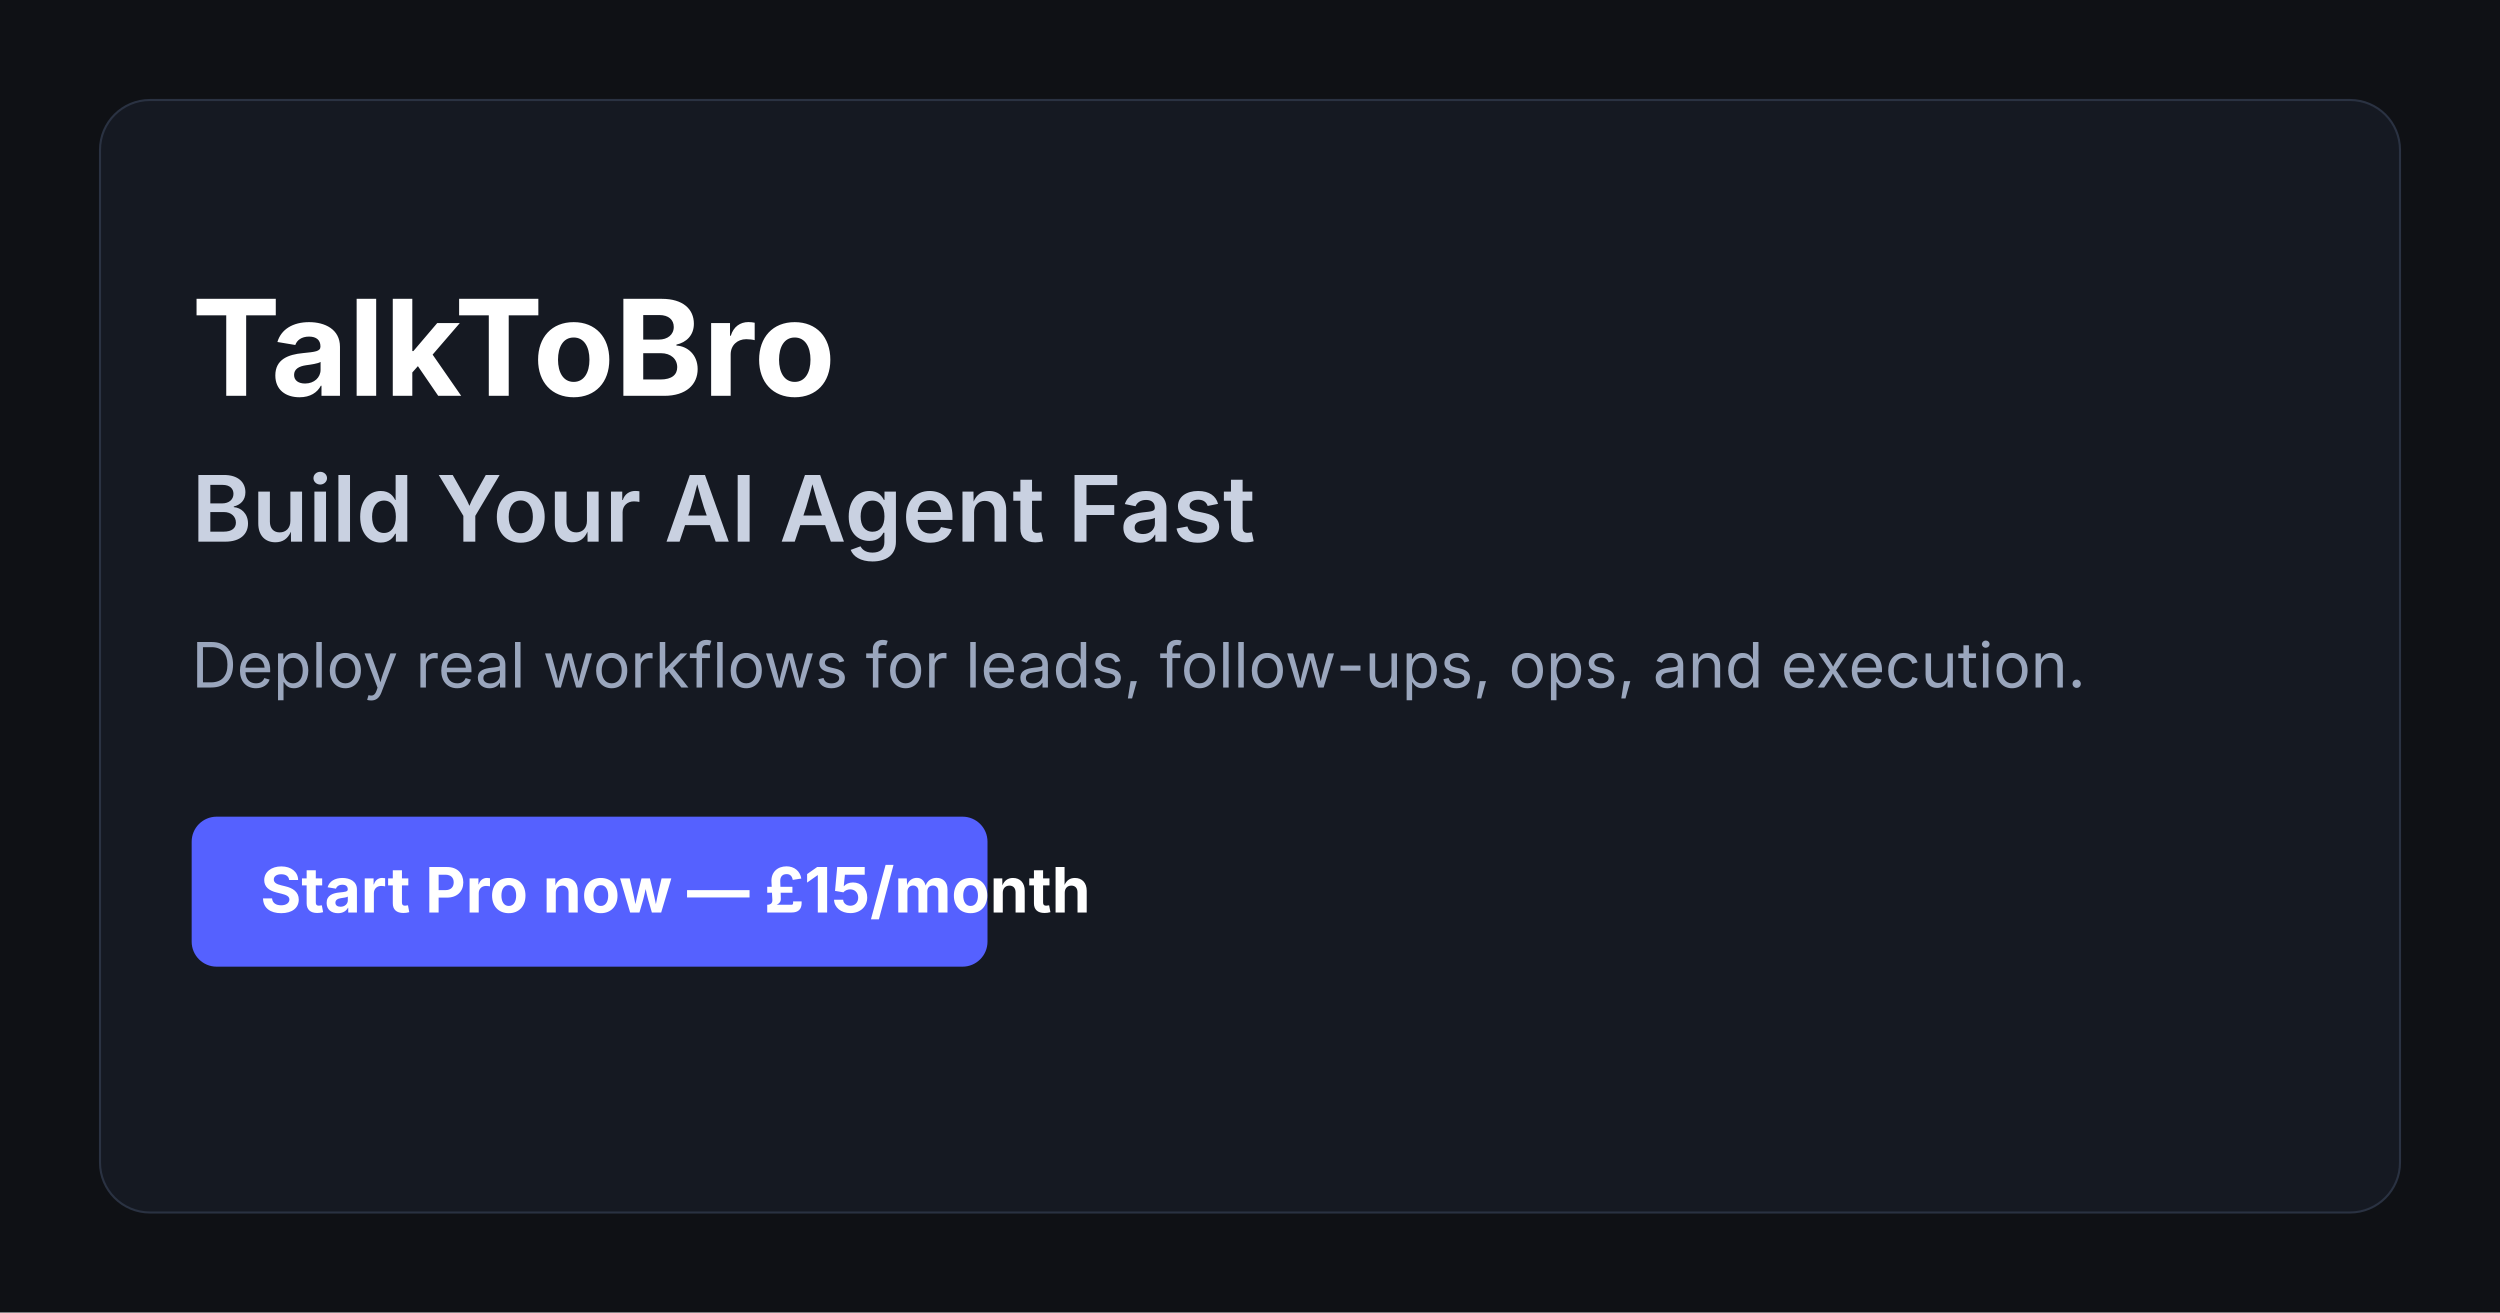
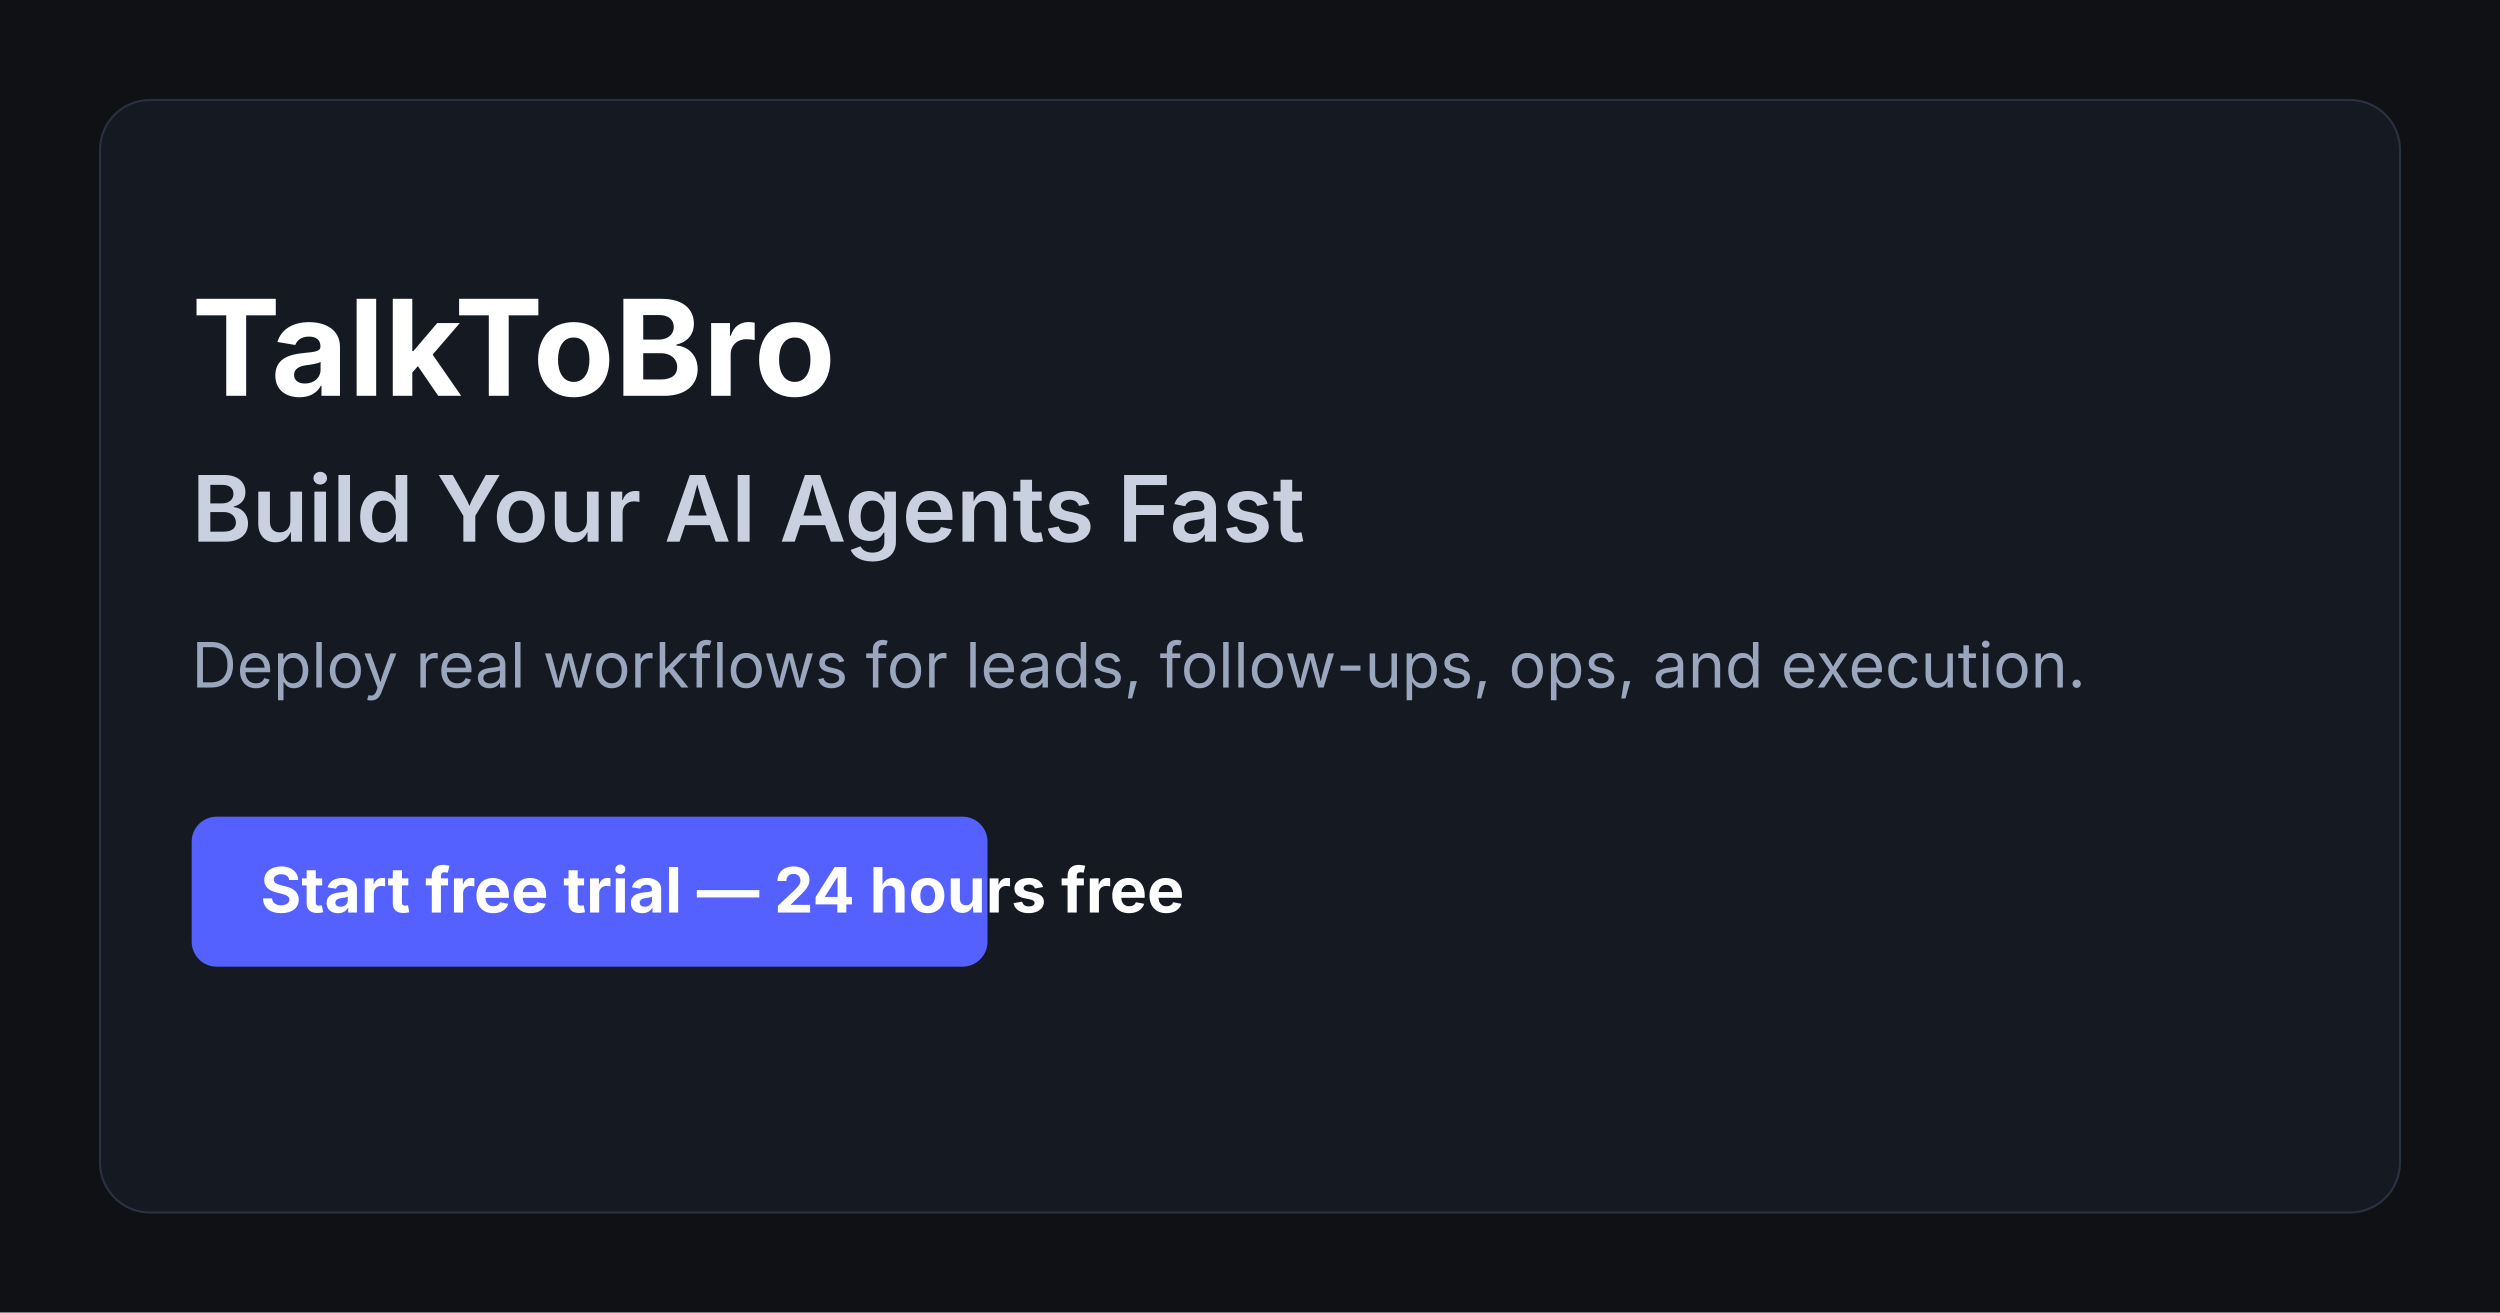
<svg xmlns="http://www.w3.org/2000/svg" width="1200" height="630" viewBox="0 0 1200 630" fill="none">
  <rect width="1200" height="630" fill="#0f1115" />
  <rect x="48" y="48" width="1104" height="534" rx="24" fill="#151922" stroke="#2a3242" />
  <text x="92" y="190" fill="#ffffff" font-family="Inter, Arial, sans-serif" font-size="64" font-weight="700">TalkToBro</text>
-   <text x="92" y="260" fill="#c9d1e1" font-family="Inter, Arial, sans-serif" font-size="44" font-weight="600">Build Your AI Agent Fast</text>
+   <text x="92" y="260" fill="#c9d1e1" font-family="Inter, Arial, sans-serif" font-size="44" font-weight="600">Build Your AI Agents Fast</text>
  <text x="92" y="330" fill="#9aa6bd" font-family="Inter, Arial, sans-serif" font-size="30">Deploy real workflows for leads, follow-ups, ops, and execution.</text>
  <rect x="92" y="392" width="382" height="72" rx="12" fill="#5561ff" />
-   <text x="125" y="438" fill="#ffffff" font-family="Inter, Arial, sans-serif" font-size="30" font-weight="700">Start Pro now — £15/month</text>
+   <text x="125" y="438" fill="#ffffff" font-family="Inter, Arial, sans-serif" font-size="30" font-weight="700">Start free trial — 24 hours free</text>
</svg>
